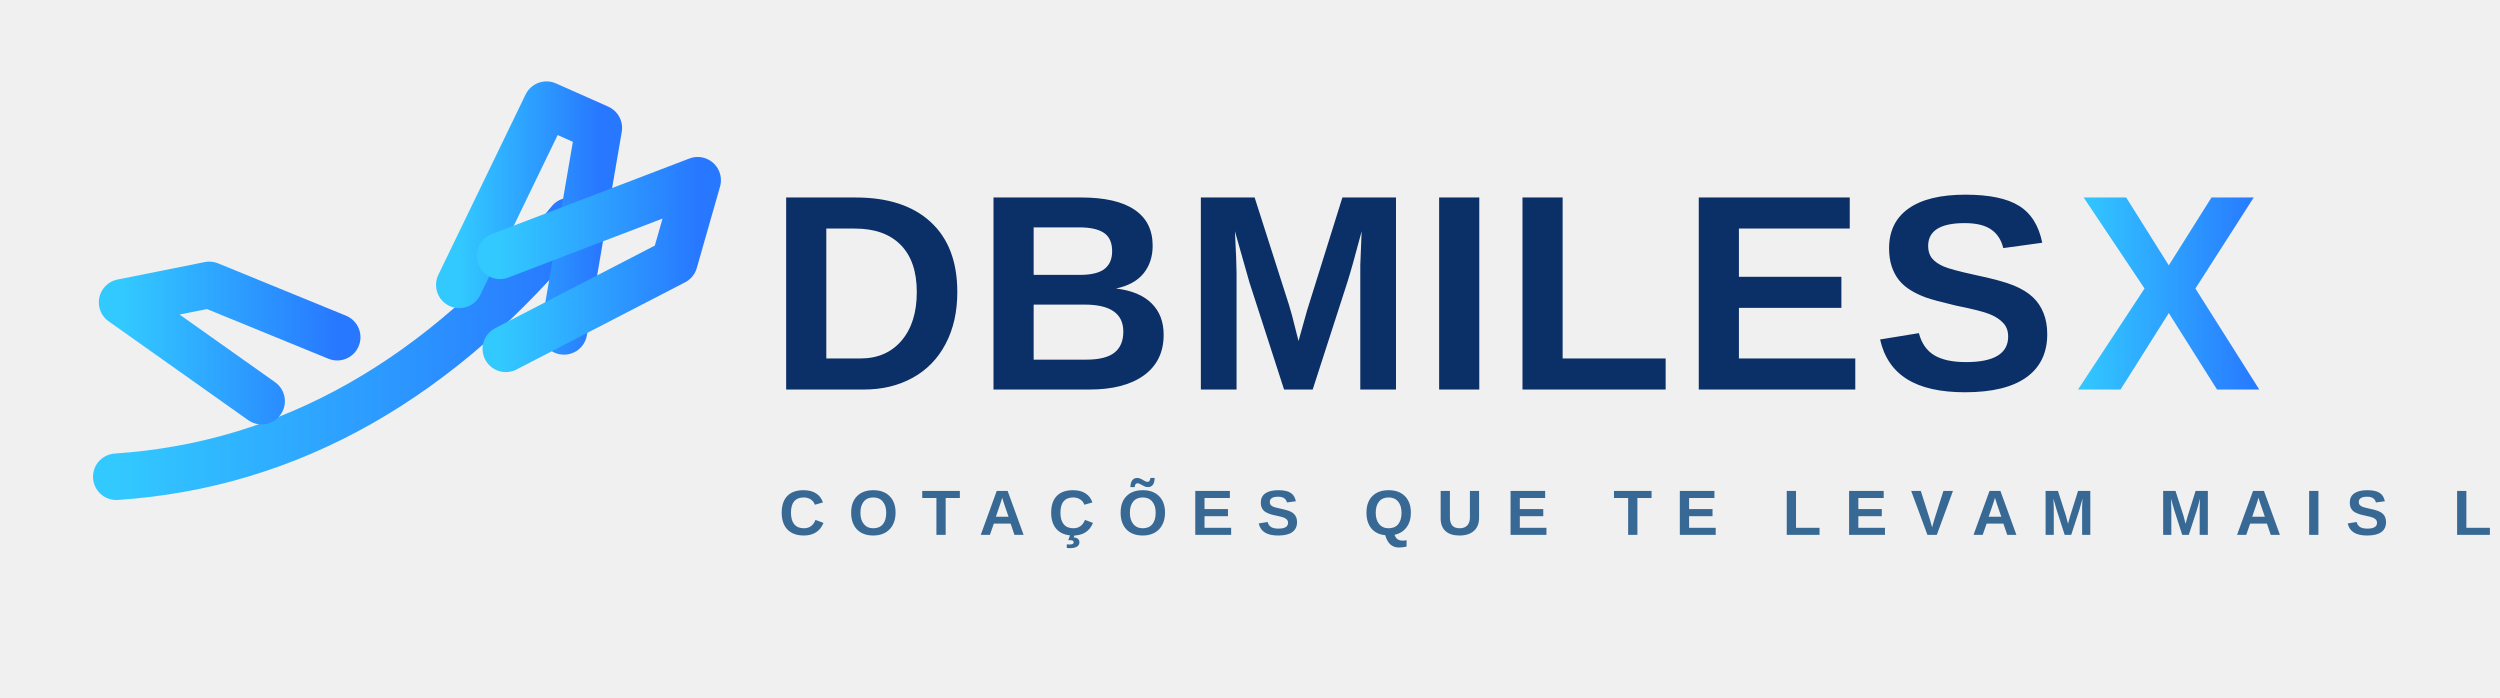
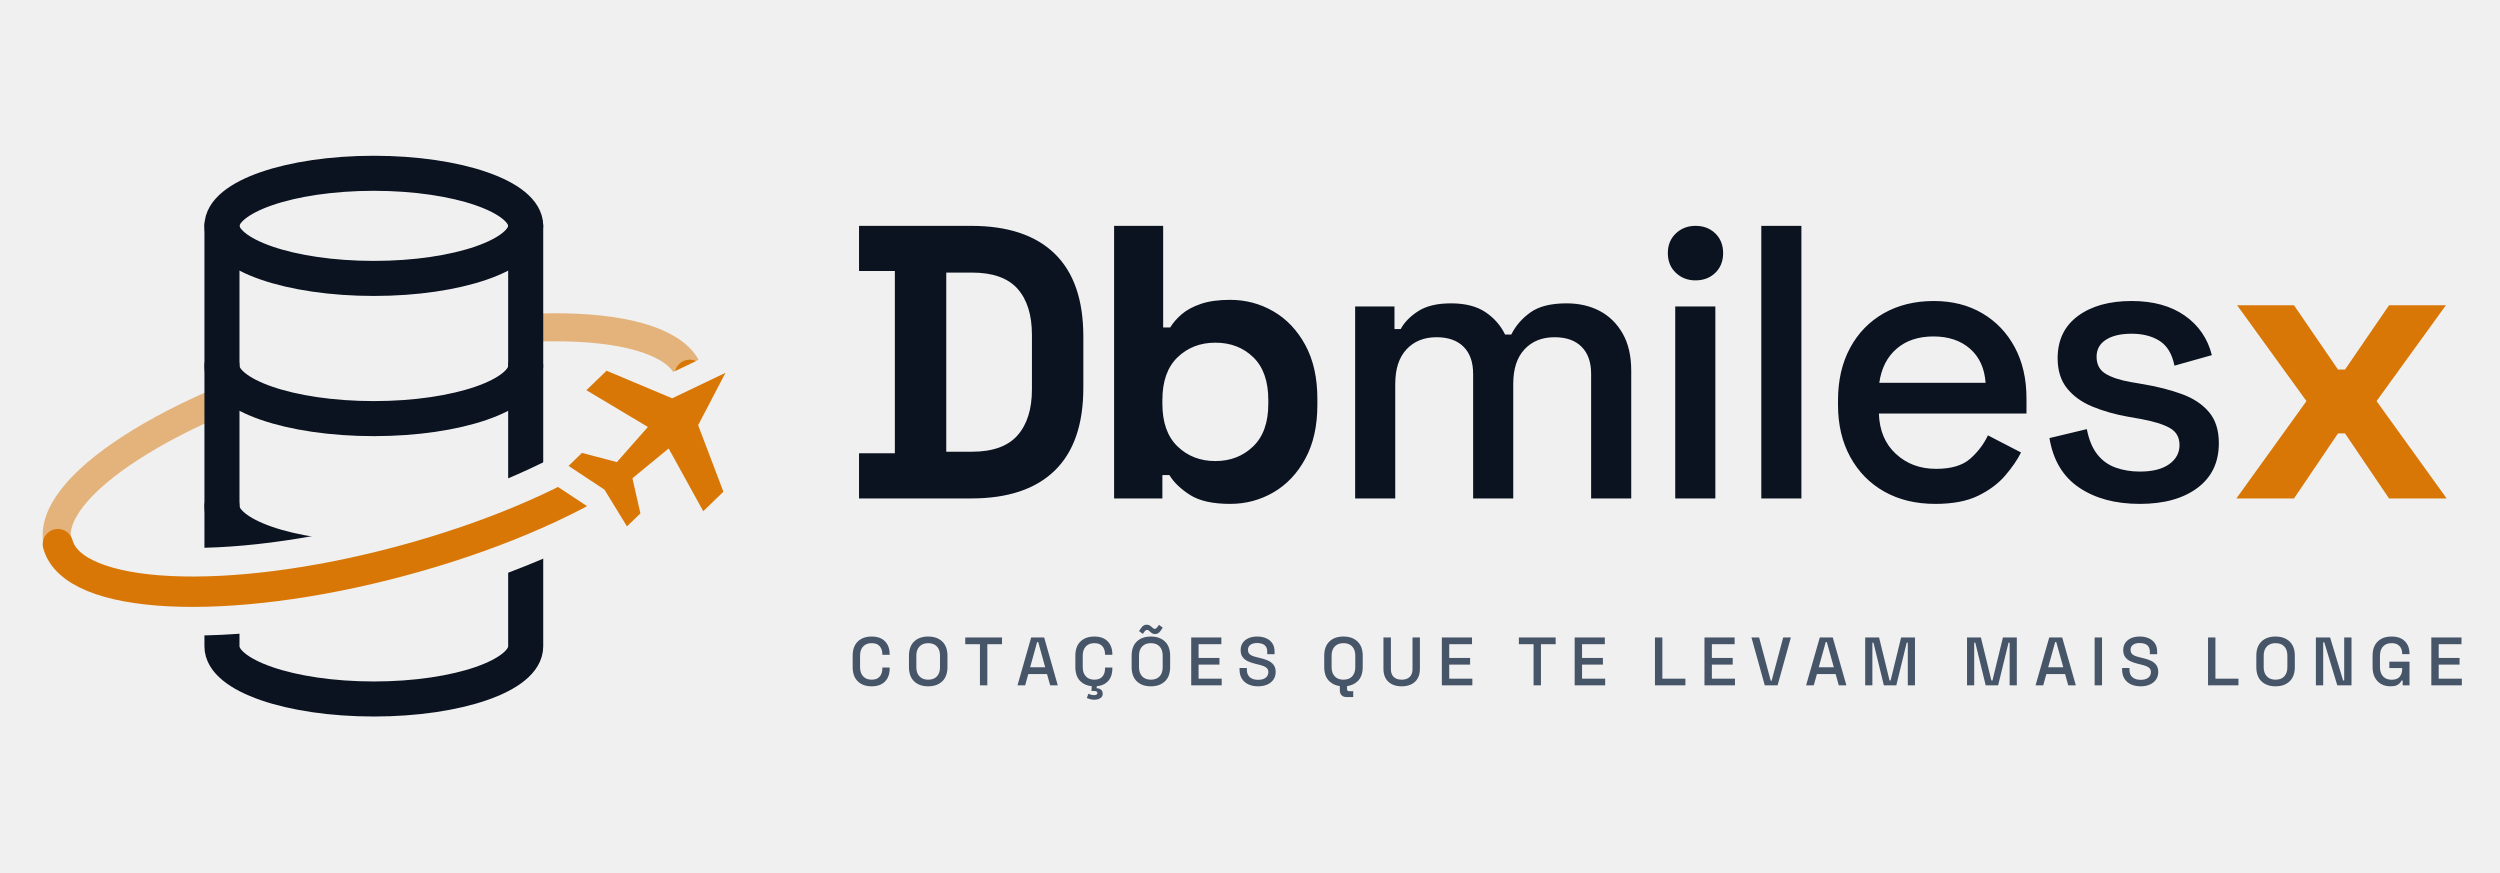
- <svg xmlns="http://www.w3.org/2000/svg" viewBox="0 0 430 120">
-   <defs>
-     <linearGradient id="g" x1="0" x2="1">
-       <stop stop-color="#32c9ff" />
-       <stop offset="1" stop-color="#2878ff" />
-     </linearGradient>
-   </defs>
-   <g fill="none" stroke="url(#g)" stroke-width="8" stroke-linecap="round" stroke-linejoin="round">
-     <path d="M20 82c30-2 56-17 78-44" />
-     <path d="M45 69 21 52l15-3 22 9" />
-     <path d="M79 49 94 18l9 4-6 35" />
-     <path d="M86 44 120 31l-4 14-29 15" />
+ <svg xmlns="http://www.w3.org/2000/svg" viewBox="0 0 321 112" width="321" height="112" role="img" aria-label="DBMILESX">
+   <g transform="translate(0 8) scale(1.5)">
+     <defs>
+       <mask id="lc" maskUnits="userSpaceOnUse" x="-10" y="-10" width="84" height="84">
+         <rect x="-10" y="-10" width="84" height="84" fill="#fff" />
+         <g transform="rotate(-15 32 34)">
+           <path d="M4 34 A28 9 0 0 0 60 34" fill="none" stroke="#000" stroke-width="7.5" stroke-linecap="round" />
+         </g>
+         <g transform="rotate(-15 32 34)">
+           <g transform="translate(56 38.5) rotate(-29) translate(8 0) scale(0.8)">
+             <path d="M0 0 L-6 -2 L-9 -9 L-12 -9 L-10 -1.6 L-15 -1.2 L-17 -4.5 L-19 -4.5 L-18 0 L-19 4.5 L-17 4.5 L-15 1.2 L-10 1.6 L-12 9 L-9 9 L-6 2 Z" fill="#000" stroke="#000" stroke-width="5" stroke-linejoin="round" />
+           </g>
+         </g>
+       </mask>
+       <mask id="lb" maskUnits="userSpaceOnUse" x="-10" y="-10" width="84" height="84">
+         <rect x="-10" y="-10" width="84" height="84" fill="#fff" />
+         <path d="M19 14 V50 A13 4.5 0 0 0 45 50 V14 Z" fill="#000" />
+         <ellipse cx="32" cy="14" rx="13" ry="4.5" fill="#000" />
+         <g transform="rotate(-15 32 34)">
+           <g transform="translate(56 38.5) rotate(-29) translate(8 0) scale(0.8)">
+             <path d="M0 0 L-6 -2 L-9 -9 L-12 -9 L-10 -1.6 L-15 -1.2 L-17 -4.5 L-19 -4.5 L-18 0 L-19 4.5 L-17 4.5 L-15 1.2 L-10 1.6 L-12 9 L-9 9 L-6 2 Z" fill="#000" stroke="#000" stroke-width="5" stroke-linejoin="round" />
+           </g>
+         </g>
+       </mask>
+       <mask id="lf" maskUnits="userSpaceOnUse" x="-10" y="-10" width="84" height="84">
+         <rect x="-10" y="-10" width="84" height="84" fill="#fff" />
+         <g transform="rotate(-15 32 34)">
+           <g transform="translate(56 38.5) rotate(-29) translate(8 0) scale(0.8)">
+             <path d="M0 0 L-6 -2 L-9 -9 L-12 -9 L-10 -1.6 L-15 -1.2 L-17 -4.5 L-19 -4.5 L-18 0 L-19 4.5 L-17 4.5 L-15 1.2 L-10 1.6 L-12 9 L-9 9 L-6 2 Z" fill="#000" stroke="#000" stroke-width="5" stroke-linejoin="round" />
+           </g>
+         </g>
+       </mask>
+     </defs>
+     <g mask="url(#lb)">
+       <g transform="rotate(-15 32 34)">
+         <path d="M4 34 A28 9 0 0 1 60 34" fill="none" stroke="#D97706" stroke-opacity="0.5" stroke-width="2.4" stroke-linecap="round" />
+       </g>
+     </g>
+     <g mask="url(#lc)" fill="none" stroke="#0B1220" stroke-width="3.0" stroke-linecap="round">
+       <ellipse cx="32" cy="14" rx="13" ry="4.5" />
+       <path d="M19 14 V50 A13 4.5 0 0 0 45 50 V14" />
+       <path d="M19 26 A13 4.5 0 0 0 45 26" />
+       <path d="M19 38 A13 4.5 0 0 0 45 38" />
+     </g>
+     <g mask="url(#lf)">
+       <g transform="rotate(-15 32 34)">
+         <path d="M4 34 A28 9 0 0 0 60 34" fill="none" stroke="#D97706" stroke-width="2.6" stroke-linecap="round" />
+       </g>
+     </g>
+     <g transform="rotate(-15 32 34)">
+       <g transform="translate(56 38.5) rotate(-29) translate(8 0) scale(0.8)">
+         <path d="M0 0 L-6 -2 L-9 -9 L-12 -9 L-10 -1.6 L-15 -1.2 L-17 -4.5 L-19 -4.5 L-18 0 L-19 4.5 L-17 4.5 L-15 1.2 L-10 1.6 L-12 9 L-9 9 L-6 2 Z" fill="#D97706" />
+       </g>
+     </g>
  </g>
-   <text x="132" y="67" font-family="Arial,Helvetica,sans-serif" font-size="48" font-weight="900" fill="#0b2f67" letter-spacing="1">DBMILES</text>
-   <text x="357" y="67" font-family="Arial,Helvetica,sans-serif" font-size="48" font-weight="900" fill="url(#g)">X</text>
-   <text x="134" y="92" font-family="Arial,Helvetica,sans-serif" font-size="11" font-weight="700" fill="#386995" letter-spacing="4">COTAÇÕES QUE TE LEVAM MAIS LONGE</text>
+   <path d="M110.3 64.0V58.2H114.9V34.8H110.3V29.0H124.7Q131.75 29.0 135.425 32.575Q139.1 36.15 139.1 43.2V49.8Q139.1 56.85 135.425 60.425Q131.75 64.0 124.7 64.0ZM121.5 58.0H124.8Q128.8 58.0 130.65 55.9Q132.5 53.8 132.5 50.0V43.0Q132.5 39.15 130.65 37.075Q128.8 35.0 124.8 35.0H121.5Z M157.95 64.7Q154.6 64.7 152.8 63.55Q151.0 62.4 150.15 61.0H149.25V64.0H143.05V29.0H149.35V42.05H150.25Q150.8 41.15 151.725 40.35Q152.65 39.55 154.175 39.025Q155.7 38.5 157.95 38.5Q160.95 38.5 163.5 39.975Q166.05 41.45 167.6 44.3Q169.15 47.15 169.15 51.2V52.0Q169.15 56.05 167.6 58.9Q166.05 61.75 163.5 63.225Q160.95 64.7 157.95 64.7ZM156.05 59.2Q158.95 59.2 160.9 57.325Q162.85 55.45 162.85 51.85V51.35Q162.85 47.75 160.925 45.875Q159.0 44.0 156.05 44.0Q153.15 44.0 151.2 45.875Q149.25 47.75 149.25 51.35V51.85Q149.25 55.45 151.2 57.325Q153.15 59.2 156.05 59.2Z M174 64.0V39.35H179.05V42.25H179.85Q180.55 40.95 182.1 39.95Q183.65 38.95 186.3 38.95Q189.05 38.95 190.725 40.075Q192.4 41.2 193.25 42.95H194.05Q194.9 41.25 196.525 40.1Q198.15 38.95 201.15 38.95Q203.55 38.95 205.4 39.925Q207.25 40.9 208.35 42.825Q209.45 44.75 209.45 47.6V64.0H204.3V48.0Q204.3 45.75 203.075 44.525Q201.85 43.3 199.6 43.3Q197.2 43.3 195.75 44.85Q194.3 46.4 194.3 49.3V64.0H189.15V48.0Q189.15 45.75 187.925 44.525Q186.7 43.3 184.45 43.3Q182.05 43.3 180.6 44.85Q179.15 46.4 179.15 49.3V64.0Z M215.1 64.0V39.35H220.25V64.0ZM217.7 36.0Q216.2 36.0 215.175 35.025Q214.15 34.05 214.15 32.5Q214.15 30.95 215.175 29.975Q216.2 29.0 217.7 29.0Q219.25 29.0 220.25 29.975Q221.25 30.95 221.25 32.5Q221.25 34.05 220.25 35.025Q219.25 36.0 217.7 36.0Z M226.15 64.0V29.0H231.3V64.0Z M248.5 64.7Q244.75 64.7 241.95 63.125Q239.15 61.55 237.575 58.675Q236 55.8 236 52.0V51.4Q236 47.55 237.55 44.675Q239.1 41.8 241.875 40.225Q244.65 38.65 248.3 38.65Q251.85 38.65 254.525 40.225Q257.2 41.8 258.7 44.6Q260.2 47.4 260.2 51.15V53.1H241.25Q241.35 56.35 243.425 58.275Q245.5 60.2 248.6 60.2Q251.5 60.2 252.975 58.9Q254.45 57.6 255.25 55.9L259.5 58.1Q258.8 59.5 257.475 61.05Q256.15 62.6 254 63.65Q251.85 64.7 248.5 64.7ZM241.3 49.15H254.95Q254.75 46.35 252.95 44.775Q251.15 43.2 248.25 43.2Q245.35 43.2 243.525 44.775Q241.7 46.35 241.3 49.15Z M274.75 64.7Q270.05 64.7 266.95 62.6Q263.85 60.5 263.15 56.25L267.95 55.1Q268.35 57.15 269.3 58.35Q270.25 59.55 271.675 60.05Q273.1 60.55 274.75 60.55Q277.2 60.55 278.525 59.6Q279.85 58.65 279.85 57.15Q279.85 55.65 278.6 54.95Q277.35 54.25 274.9 53.8L273.2 53.5Q270.7 53.05 268.65 52.2Q266.6 51.35 265.4 49.85Q264.2 48.35 264.2 46.0Q264.2 42.5 266.8 40.575Q269.4 38.65 273.7 38.65Q277.85 38.65 280.525 40.525Q283.2 42.4 284.0 45.6L279.2 46.95Q278.75 44.7 277.3 43.775Q275.85 42.85 273.7 42.85Q271.6 42.85 270.4 43.625Q269.2 44.4 269.2 45.8Q269.2 47.3 270.375 48.0Q271.55 48.7 273.55 49.05L275.3 49.35Q277.95 49.8 280.15 50.6Q282.35 51.4 283.625 52.9Q284.9 54.4 284.9 56.9Q284.9 60.6 282.15 62.65Q279.4 64.7 274.75 64.7Z" fill="#0B1220" />
+   <path d="M287.15 64.0 296.15 51.5 287.25 39.2H294.55L300.2 47.45H301.1L306.75 39.2H314.05L305.15 51.5L314.15 64.0H306.75L301.1 55.65H300.2L294.55 64.0Z" fill="#D97706" />
+   <path d="M111.924 88.123Q110.8 88.123 110.142 87.486Q109.483 86.85 109.483 85.647V84.206Q109.483 83.003 110.142 82.367Q110.8 81.73 111.924 81.73Q113.031 81.73 113.632 82.345Q114.234 82.96 114.234 84.022V84.075H113.294V83.996Q113.294 83.372 112.956 82.977Q112.618 82.582 111.924 82.582Q111.222 82.582 110.827 83.008Q110.431 83.434 110.431 84.189V85.664Q110.431 86.411 110.827 86.841Q111.222 87.271 111.924 87.271Q112.618 87.271 112.956 86.872Q113.294 86.472 113.294 85.857V85.708H114.234V85.831Q114.234 86.894 113.632 87.508Q113.031 88.123 111.924 88.123Z M119.178 88.123Q118.045 88.123 117.377 87.486Q116.71 86.85 116.71 85.647V84.206Q116.71 83.003 117.377 82.367Q118.045 81.73 119.178 81.73Q120.31 81.73 120.982 82.367Q121.654 83.003 121.654 84.206V85.647Q121.654 86.85 120.982 87.486Q120.31 88.123 119.178 88.123ZM119.178 87.271Q119.906 87.271 120.302 86.845Q120.697 86.419 120.697 85.682V84.171Q120.697 83.434 120.302 83.008Q119.906 82.582 119.178 82.582Q118.466 82.582 118.062 83.008Q117.658 83.434 117.658 84.171V85.682Q117.658 86.419 118.062 86.845Q118.466 87.271 119.178 87.271Z M125.825 88.0V82.714H123.937V81.853H128.661V82.714H126.773V88.0Z M130.646 88.0 132.402 81.853H134.071L135.818 88.0H134.843L134.439 86.551H132.033L131.629 88.0ZM132.271 85.673H134.202L133.307 82.441H133.166Z M140.516 89.844Q140.244 89.844 139.989 89.778Q139.735 89.712 139.55 89.633L139.743 89.08Q139.901 89.15 140.081 89.203Q140.262 89.256 140.481 89.256Q140.665 89.256 140.784 89.19Q140.903 89.124 140.903 88.984Q140.903 88.843 140.793 88.782Q140.683 88.72 140.463 88.72H140.139L140.182 88.105Q139.296 88.026 138.734 87.482Q138.075 86.85 138.075 85.647V84.206Q138.075 83.003 138.734 82.367Q139.392 81.73 140.516 81.73Q141.623 81.73 142.224 82.345Q142.826 82.96 142.826 84.022V84.075H141.886V83.996Q141.886 83.372 141.548 82.977Q141.21 82.582 140.516 82.582Q139.814 82.582 139.419 83.008Q139.023 83.434 139.023 84.189V85.664Q139.023 86.411 139.419 86.841Q139.814 87.271 140.516 87.271Q141.21 87.271 141.548 86.872Q141.886 86.472 141.886 85.857V85.708H142.826V85.831Q142.826 86.894 142.229 87.508Q141.71 88.035 140.824 88.114L140.806 88.369Q141.14 88.369 141.364 88.549Q141.587 88.729 141.587 89.08Q141.587 89.344 141.434 89.515Q141.28 89.686 141.039 89.765Q140.797 89.844 140.516 89.844Z M147.77 88.123Q146.637 88.123 145.969 87.486Q145.302 86.85 145.302 85.647V84.206Q145.302 83.003 145.969 82.367Q146.637 81.73 147.77 81.73Q148.902 81.73 149.574 82.367Q150.246 83.003 150.246 84.206V85.647Q150.246 86.85 149.574 87.486Q148.902 88.123 147.77 88.123ZM147.77 87.271Q148.498 87.271 148.894 86.845Q149.289 86.419 149.289 85.682V84.171Q149.289 83.434 148.894 83.008Q148.498 82.582 147.77 82.582Q147.058 82.582 146.654 83.008Q146.25 83.434 146.25 84.171V85.682Q146.25 86.419 146.654 86.845Q147.058 87.271 147.77 87.271ZM146.742 81.396 146.25 81.028 146.531 80.624Q146.663 80.43 146.83 80.321Q146.997 80.211 147.234 80.211Q147.445 80.211 147.585 80.286Q147.726 80.36 147.884 80.51Q147.98 80.606 148.068 80.672Q148.156 80.738 148.27 80.738Q148.402 80.738 148.476 80.663Q148.551 80.589 148.621 80.501L148.815 80.229L149.297 80.589L149.016 81.001Q148.885 81.186 148.722 81.3Q148.56 81.414 148.314 81.414Q148.112 81.414 147.972 81.339Q147.831 81.265 147.673 81.115Q147.568 81.019 147.484 80.949Q147.401 80.878 147.278 80.878Q147.155 80.878 147.076 80.957Q146.997 81.036 146.927 81.124Z M152.951 88.0V81.853H156.823V82.714H153.899V84.479H156.577V85.339H153.899V87.139H156.867V88.0Z M161.53 88.123Q160.836 88.123 160.3 87.877Q159.765 87.631 159.462 87.153Q159.159 86.674 159.159 85.989V85.77H160.099V85.989Q160.099 86.639 160.489 86.964Q160.88 87.289 161.53 87.289Q162.188 87.289 162.522 87.012Q162.856 86.735 162.856 86.296Q162.856 86.007 162.698 85.822Q162.54 85.638 162.25 85.528Q161.96 85.418 161.556 85.322L161.231 85.243Q160.643 85.102 160.208 84.896Q159.774 84.689 159.537 84.347Q159.299 84.004 159.299 83.469Q159.299 82.924 159.567 82.538Q159.835 82.152 160.309 81.941Q160.783 81.73 161.425 81.73Q162.066 81.73 162.57 81.95Q163.075 82.169 163.365 82.599Q163.655 83.03 163.655 83.68V83.996H162.715V83.68Q162.715 83.284 162.553 83.039Q162.39 82.793 162.101 82.679Q161.811 82.564 161.425 82.564Q160.863 82.564 160.551 82.797Q160.239 83.03 160.239 83.442Q160.239 83.723 160.375 83.904Q160.511 84.084 160.775 84.198Q161.038 84.312 161.433 84.4L161.758 84.479Q162.355 84.61 162.812 84.817Q163.269 85.023 163.532 85.374Q163.795 85.726 163.795 86.279Q163.795 86.832 163.519 87.245Q163.242 87.658 162.733 87.89Q162.224 88.123 161.53 88.123Z  M172.875 89.502Q172.498 89.502 172.265 89.269Q172.032 89.036 172.032 88.641V88.097Q171.224 87.982 170.698 87.482Q170.03 86.85 170.03 85.647V84.206Q170.03 83.003 170.698 82.367Q171.365 81.73 172.498 81.73Q173.631 81.73 174.302 82.367Q174.974 83.003 174.974 84.206V85.647Q174.974 86.85 174.307 87.482Q173.771 87.982 172.963 88.097V88.483Q172.963 88.746 173.209 88.746H173.753V89.502ZM172.498 87.271Q173.227 87.271 173.622 86.845Q174.017 86.419 174.017 85.682V84.171Q174.017 83.434 173.622 83.008Q173.227 82.582 172.498 82.582Q171.786 82.582 171.383 83.008Q170.979 83.434 170.979 84.171V85.682Q170.979 86.419 171.383 86.845Q171.786 87.271 172.498 87.271Z M179.979 88.123Q179.251 88.123 178.728 87.859Q178.206 87.596 177.92 87.1Q177.635 86.604 177.635 85.892V81.853H178.592V85.919Q178.592 86.569 178.952 86.92Q179.312 87.271 179.979 87.271Q180.647 87.271 181.007 86.92Q181.367 86.569 181.367 85.919V81.853H182.315V85.892Q182.315 86.604 182.034 87.1Q181.753 87.596 181.226 87.859Q180.7 88.123 179.979 88.123Z M185.134 88.0V81.853H189.007V82.714H186.082V84.479H188.761V85.339H186.082V87.139H189.051V88.0Z  M196.91 88.0V82.714H195.022V81.853H199.746V82.714H197.858V88.0Z M202.187 88.0V81.853H206.06V82.714H203.136V84.479H205.814V85.339H203.136V87.139H206.104V88.0Z  M212.497 88.0V81.853H213.445V87.139H216.404V88.0Z M218.854 88.0V81.853H222.727V82.714H219.803V84.479H222.481V85.339H219.803V87.139H222.771V88.0Z M226.599 88.0 224.887 81.853H225.871L227.363 87.403H227.478L228.962 81.853H229.945L228.242 88.0Z M231.903 88.0 233.66 81.853H235.328L237.076 88.0H236.101L235.697 86.551H233.291L232.887 88.0ZM233.528 85.673H235.46L234.564 82.441H234.424Z M239.49 88.0V81.853H241.273L242.617 87.368H242.757L244.101 81.853H245.883V88.0H244.961V82.52H244.821L243.486 88.0H241.888L240.553 82.52H240.413V88.0Z  M252.566 88.0V81.853H254.348L255.692 87.368H255.833L257.176 81.853H258.959V88.0H258.037V82.52H257.896L256.561 88.0H254.963L253.628 82.52H253.488V88.0Z M261.365 88.0 263.121 81.853H264.789L266.537 88.0H265.562L265.158 86.551H262.752L262.348 88.0ZM262.989 85.673H264.921L264.025 82.441H263.885Z M268.952 88.0V81.853H269.9V88.0Z M274.853 88.123Q274.159 88.123 273.623 87.877Q273.088 87.631 272.785 87.153Q272.482 86.674 272.482 85.989V85.77H273.422V85.989Q273.422 86.639 273.812 86.964Q274.203 87.289 274.853 87.289Q275.511 87.289 275.845 87.012Q276.179 86.735 276.179 86.296Q276.179 86.007 276.021 85.822Q275.863 85.638 275.573 85.528Q275.283 85.418 274.879 85.322L274.554 85.243Q273.966 85.102 273.531 84.896Q273.097 84.689 272.86 84.347Q272.622 84.004 272.622 83.469Q272.622 82.924 272.89 82.538Q273.158 82.152 273.632 81.941Q274.106 81.73 274.747 81.73Q275.389 81.73 275.893 81.95Q276.398 82.169 276.688 82.599Q276.978 83.03 276.978 83.68V83.996H276.038V83.68Q276.038 83.284 275.876 83.039Q275.713 82.793 275.424 82.679Q275.134 82.564 274.747 82.564Q274.185 82.564 273.874 82.797Q273.562 83.03 273.562 83.442Q273.562 83.723 273.698 83.904Q273.834 84.084 274.098 84.198Q274.361 84.312 274.756 84.4L275.081 84.479Q275.678 84.61 276.135 84.817Q276.592 85.023 276.855 85.374Q277.118 85.726 277.118 86.279Q277.118 86.832 276.842 87.245Q276.565 87.658 276.056 87.89Q275.547 88.123 274.853 88.123Z  M283.511 88.0V81.853H284.46V87.139H287.419V88.0Z M292.178 88.123Q291.046 88.123 290.378 87.486Q289.711 86.85 289.711 85.647V84.206Q289.711 83.003 290.378 82.367Q291.046 81.73 292.178 81.73Q293.311 81.73 293.983 82.367Q294.655 83.003 294.655 84.206V85.647Q294.655 86.85 293.983 87.486Q293.311 88.123 292.178 88.123ZM292.178 87.271Q292.907 87.271 293.302 86.845Q293.698 86.419 293.698 85.682V84.171Q293.698 83.434 293.302 83.008Q292.907 82.582 292.178 82.582Q291.467 82.582 291.063 83.008Q290.659 83.434 290.659 84.171V85.682Q290.659 86.419 291.063 86.845Q291.467 87.271 292.178 87.271Z M297.359 88.0V81.853H299.186L300.854 87.368H300.995V81.853H301.934V88.0H300.108L298.44 82.477H298.299V88.0Z M306.931 88.123Q306.272 88.123 305.754 87.838Q305.236 87.552 304.938 86.999Q304.639 86.446 304.639 85.647V84.206Q304.639 83.003 305.298 82.367Q305.956 81.73 307.08 81.73Q308.187 81.73 308.784 82.332Q309.381 82.933 309.381 83.943V83.987H308.441V83.917Q308.441 83.539 308.292 83.236Q308.143 82.933 307.844 82.758Q307.546 82.582 307.08 82.582Q306.378 82.582 305.983 83.008Q305.588 83.434 305.588 84.189V85.664Q305.588 86.411 305.983 86.845Q306.378 87.28 307.089 87.28Q307.792 87.28 308.117 86.894Q308.441 86.507 308.441 85.892V85.778H306.791V84.962H309.381V88.0H308.503V87.377H308.362Q308.283 87.543 308.13 87.719Q307.976 87.895 307.691 88.009Q307.405 88.123 306.931 88.123Z M312.182 88.0V81.853H316.055V82.714H313.131V84.479H315.809V85.339H313.131V87.139H316.099V88.0Z" fill="#475569" />
</svg>
